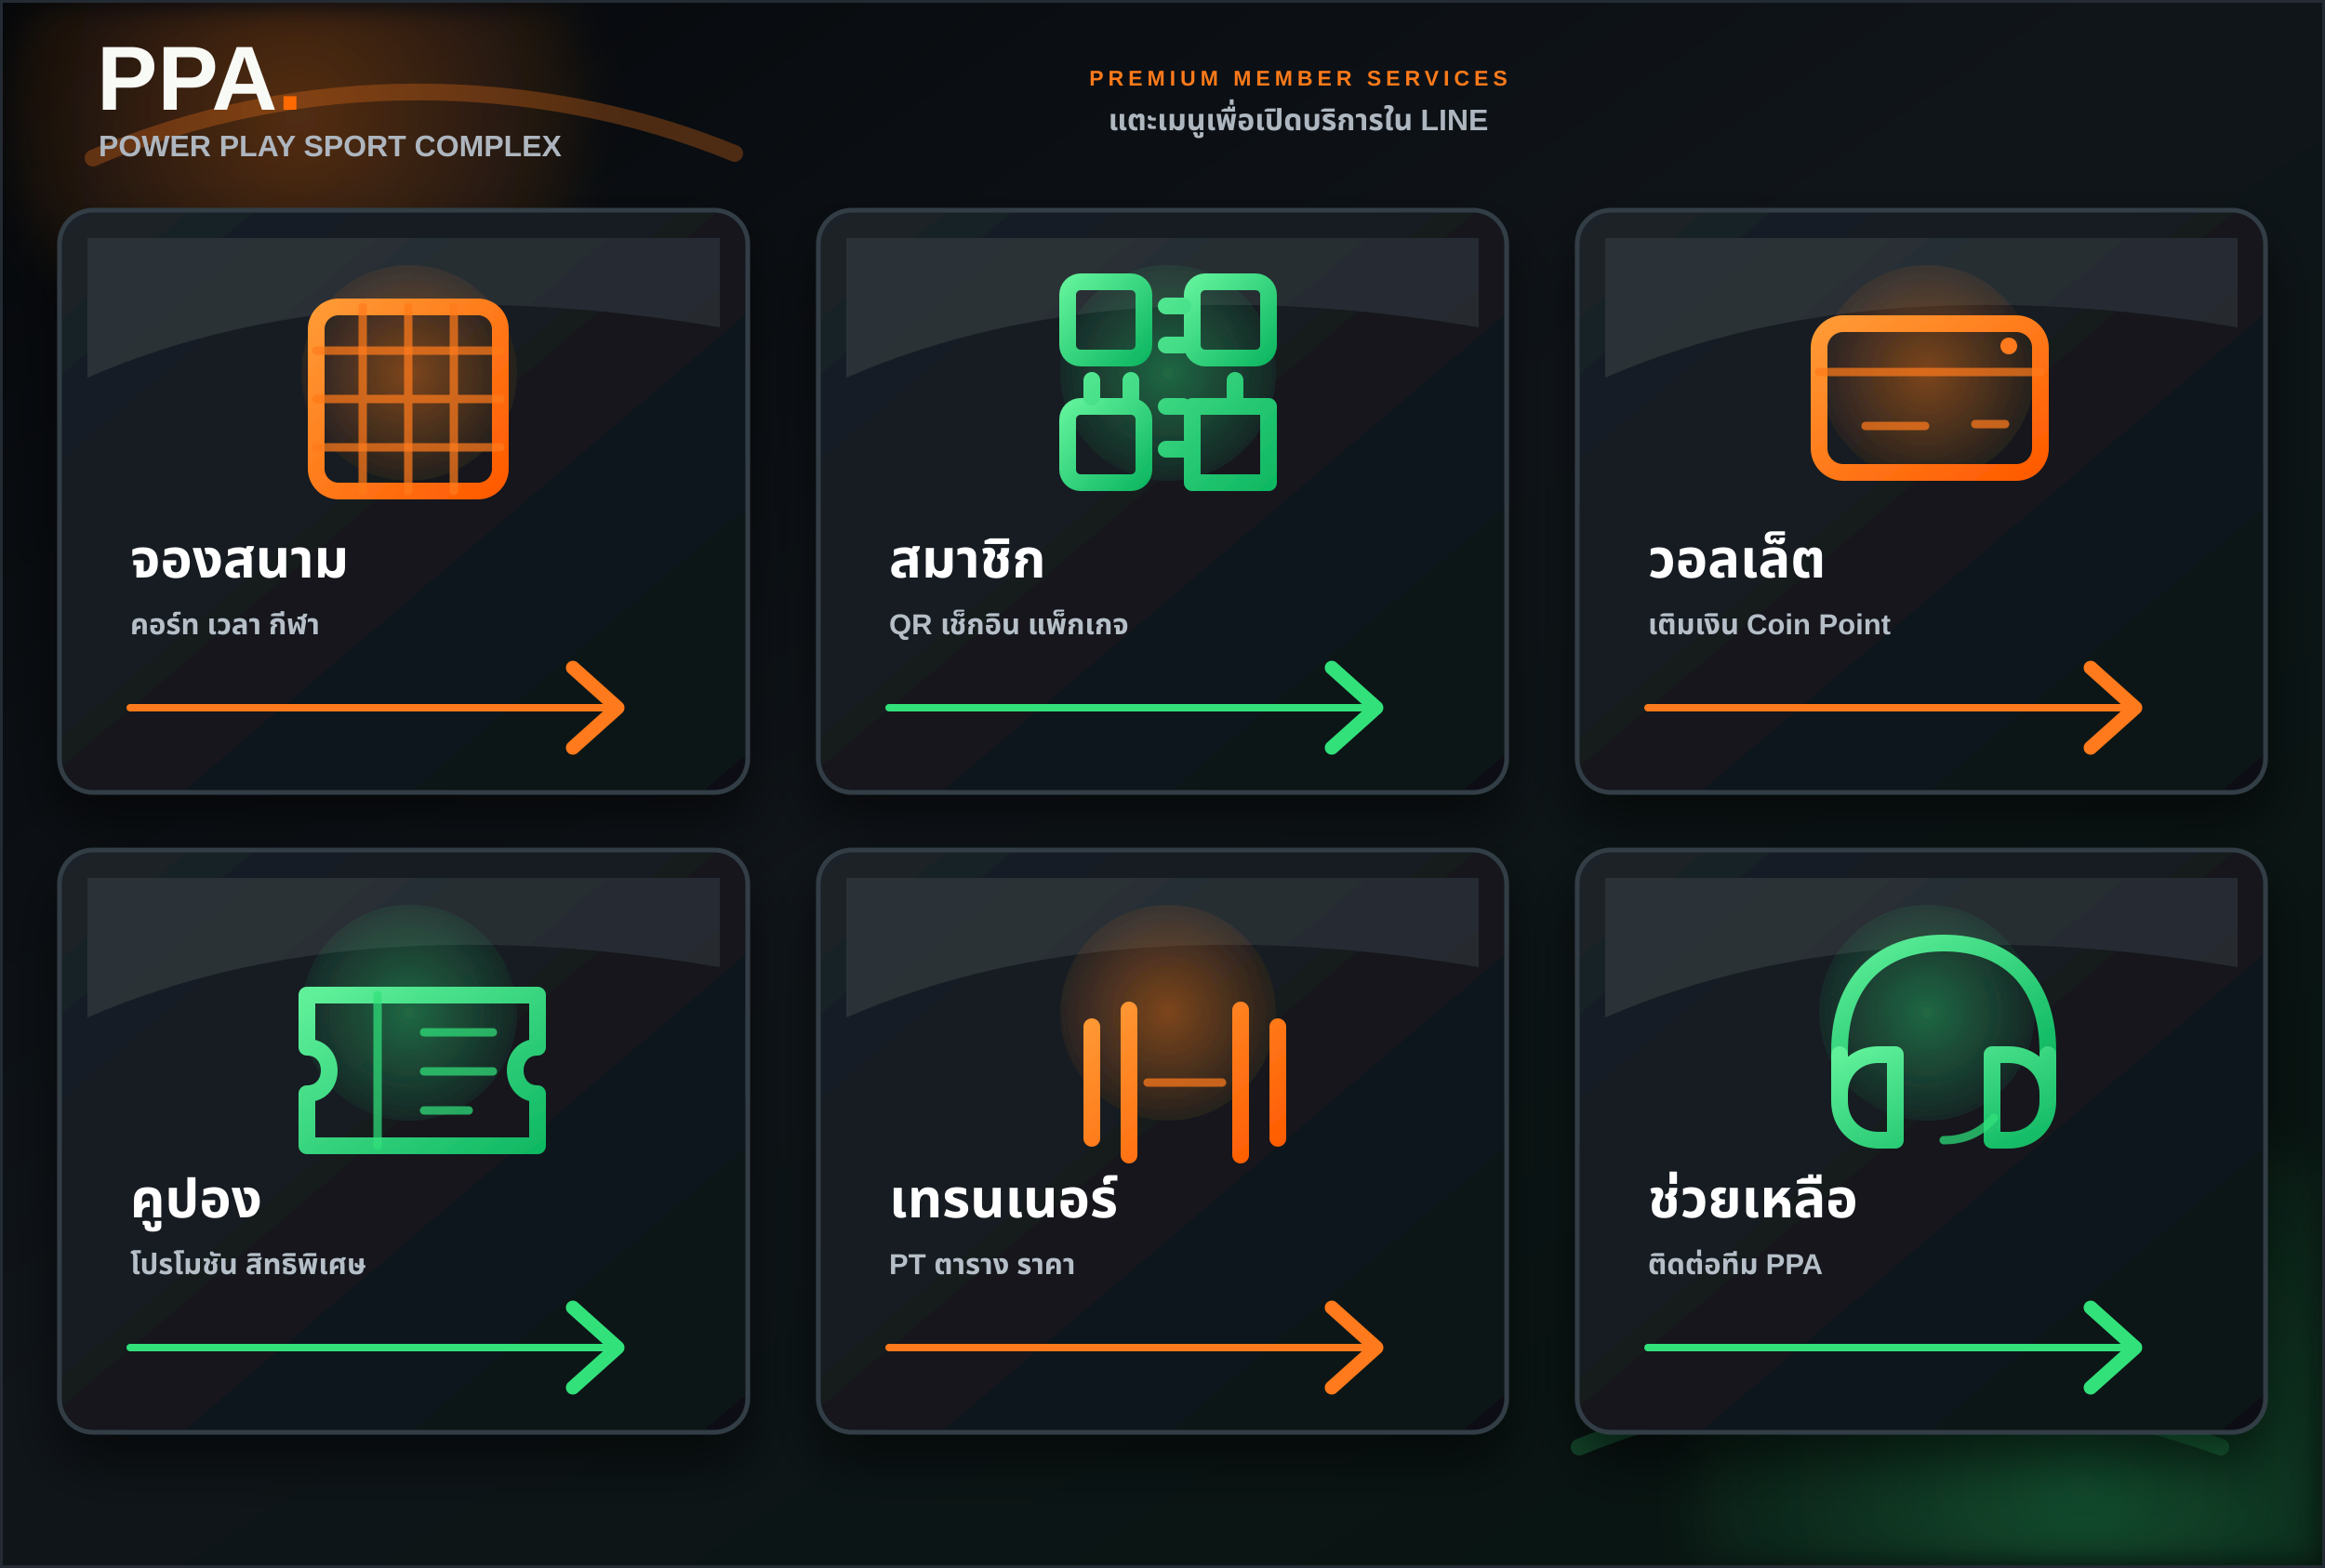
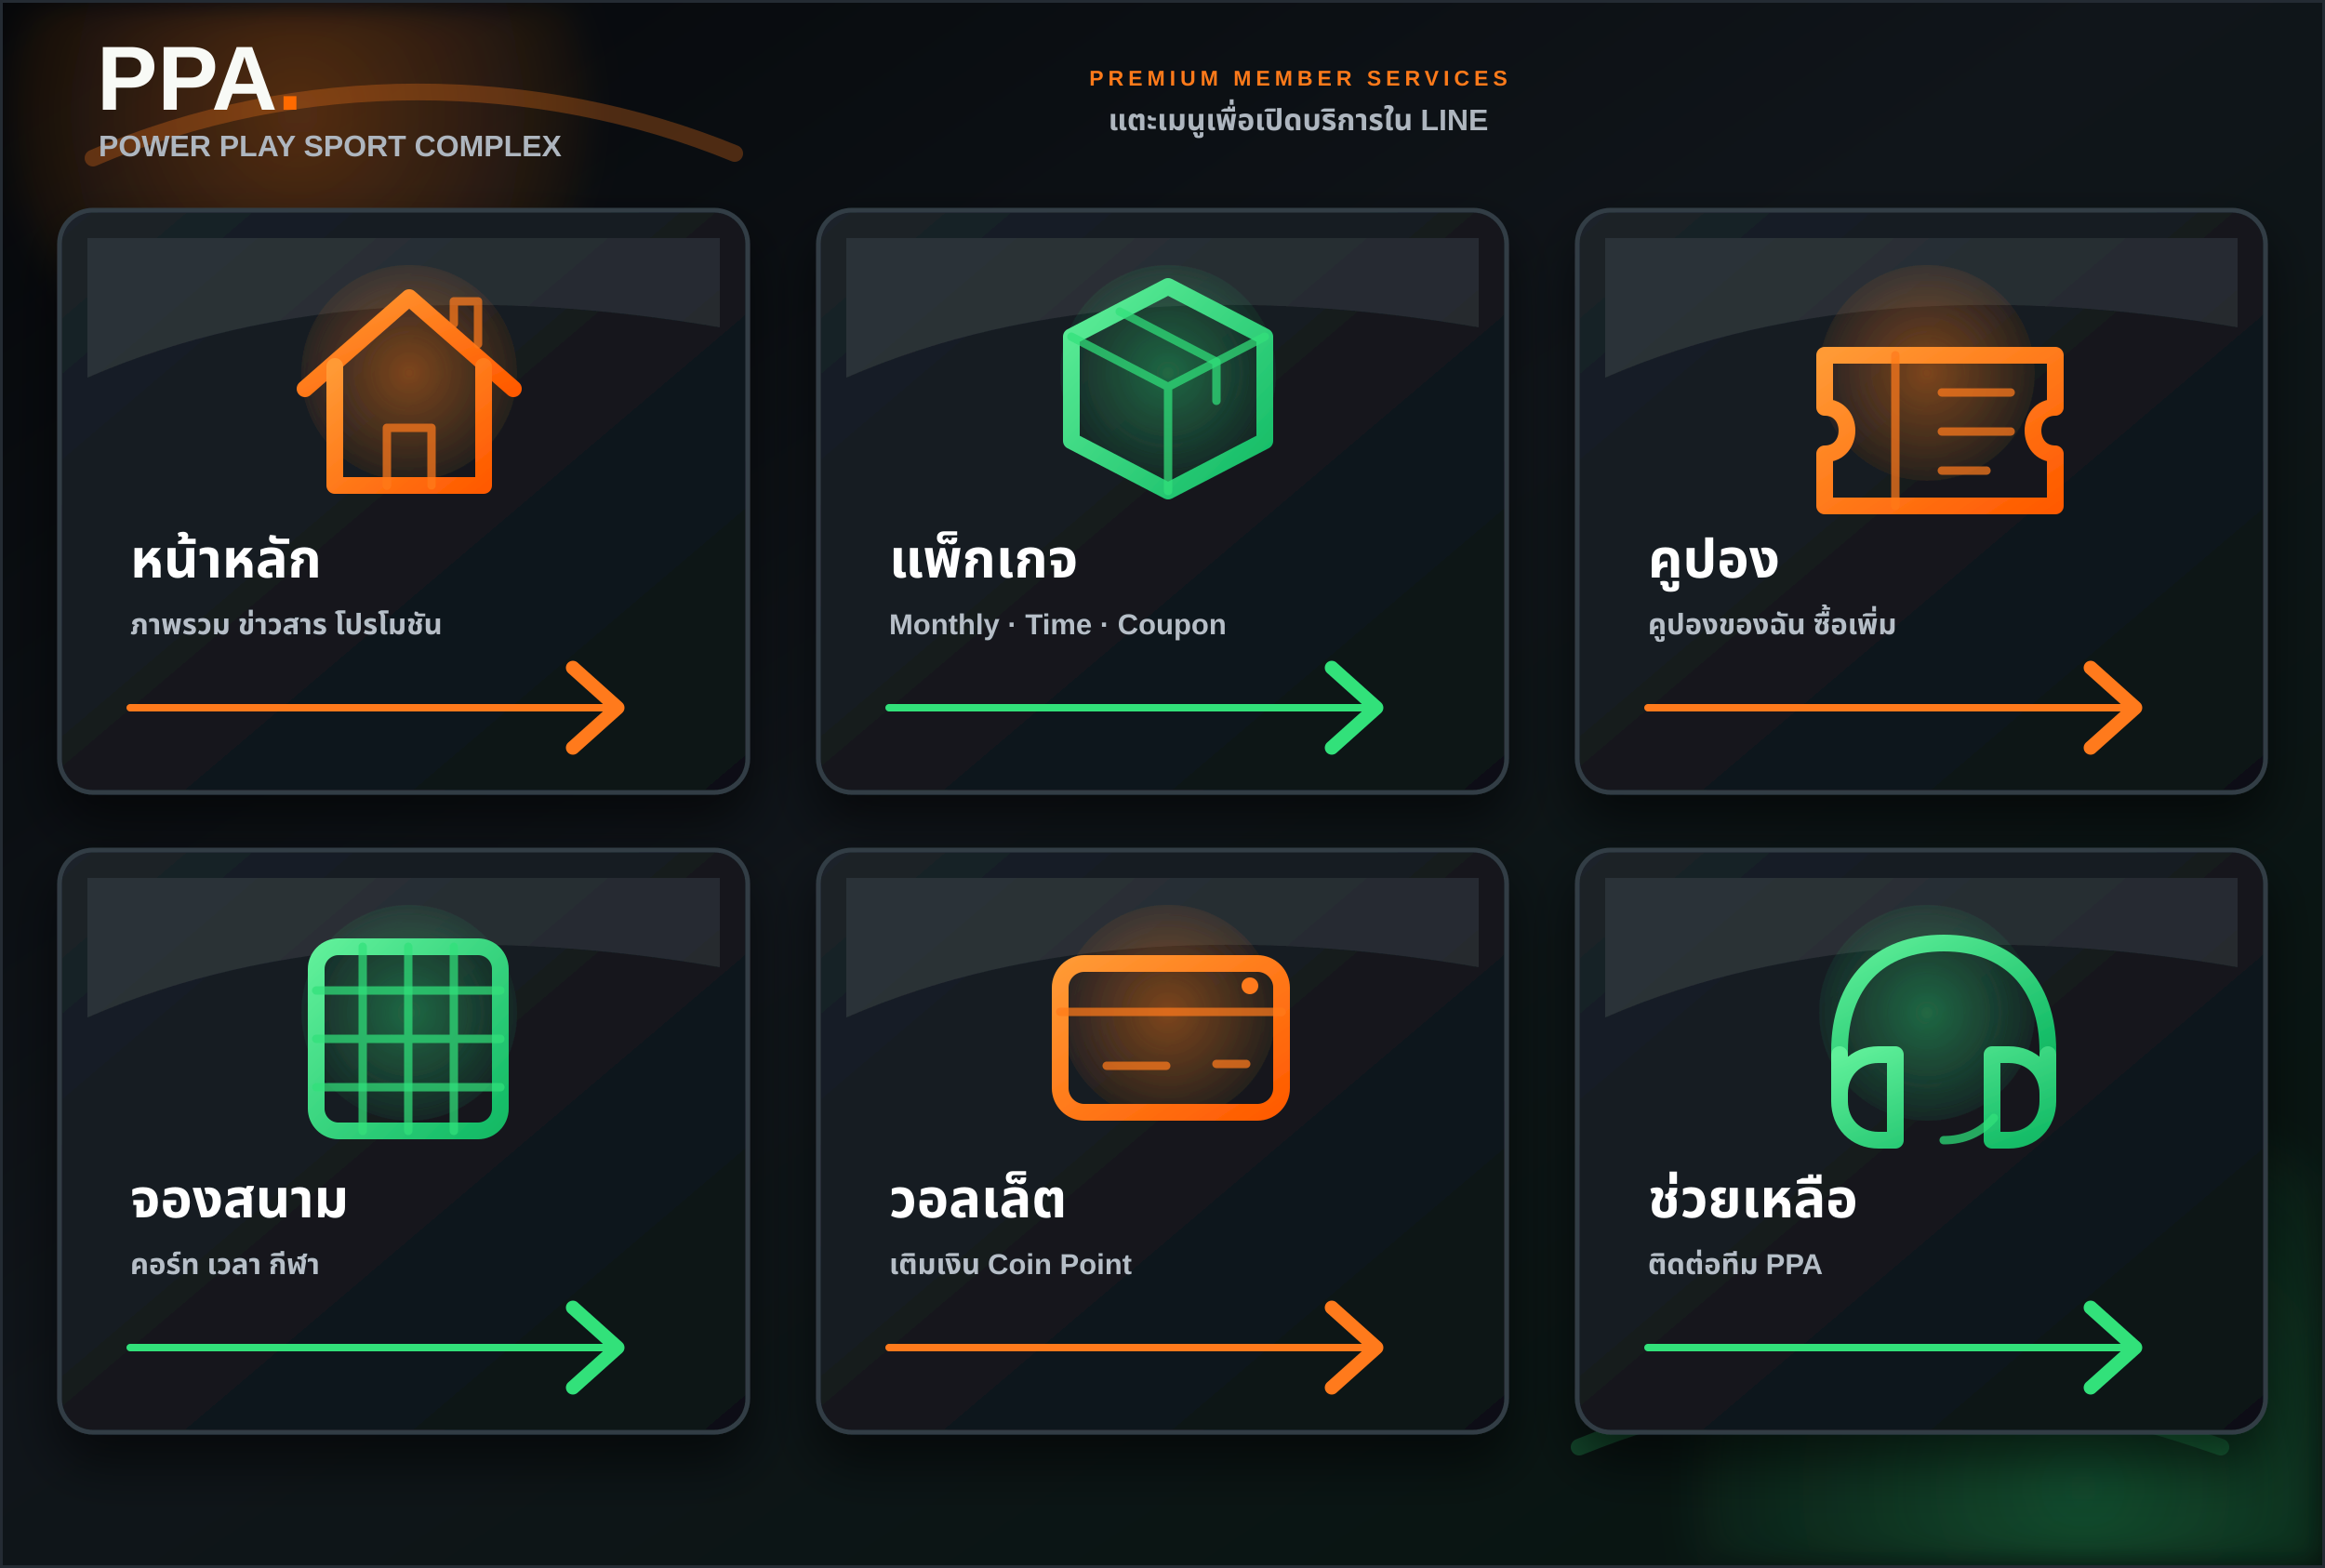
<svg xmlns="http://www.w3.org/2000/svg" width="2500" height="1686" viewBox="0 0 2500 1686">
  <defs>
    <linearGradient id="bg" x1="0" x2="1" y1="0" y2="1">
      <stop offset="0" stop-color="#05070a" />
      <stop offset="0.46" stop-color="#10151a" />
      <stop offset="1" stop-color="#06150f" />
    </linearGradient>
    <radialGradient id="glowOrange" cx="50%" cy="50%" r="60%">
      <stop offset="0" stop-color="#ff7a1a" stop-opacity=".54" />
      <stop offset="1" stop-color="#ff7a1a" stop-opacity="0" />
    </radialGradient>
    <radialGradient id="glowGreen" cx="50%" cy="50%" r="60%">
      <stop offset="0" stop-color="#32e07a" stop-opacity=".45" />
      <stop offset="1" stop-color="#32e07a" stop-opacity="0" />
    </radialGradient>
    <linearGradient id="card" x1="0" x2="1" y1="0" y2="1">
      <stop offset="0" stop-color="#1b2229" />
      <stop offset=".62" stop-color="#11171c" />
      <stop offset="1" stop-color="#0b1115" />
    </linearGradient>
    <linearGradient id="orange" x1="0" x2="1" y1="0" y2="1">
      <stop offset="0" stop-color="#ff9a35" />
      <stop offset="1" stop-color="#ff5a00" />
    </linearGradient>
    <linearGradient id="green" x1="0" x2="1" y1="0" y2="1">
      <stop offset="0" stop-color="#60f09a" />
      <stop offset="1" stop-color="#11b964" />
    </linearGradient>
    <filter id="shadow" x="-20%" y="-20%" width="140%" height="140%">
      <feDropShadow dx="0" dy="30" stdDeviation="28" flood-color="#000000" flood-opacity=".56" />
    </filter>
    <filter id="soft" x="-35%" y="-35%" width="170%" height="170%">
      <feGaussianBlur stdDeviation="20" />
    </filter>
    <style>
      .brand { font: 950 98px Arial, sans-serif; fill: #f8faf6; }
      .dot { fill: #ff6a00; }
      .sub { font: 800 32px Arial, "Noto Sans Thai", sans-serif; fill: #aeb6bf; }
      .eyebrow { font: 900 23px Arial, sans-serif; letter-spacing: 5px; fill: #ff7a1a; }
      .title { font: 950 58px Arial, "Noto Sans Thai", sans-serif; fill: #ffffff; }
      .meta { font: 800 31px Arial, "Noto Sans Thai", sans-serif; fill: #b6bec7; }
      .strokeO { fill: none; stroke: url(#orange); stroke-width: 18; stroke-linecap: round; stroke-linejoin: round; }
      .strokeG { fill: none; stroke: url(#green); stroke-width: 18; stroke-linecap: round; stroke-linejoin: round; }
      .thinO { fill: none; stroke: #ff7a1a; stroke-width: 9; stroke-linecap: round; stroke-linejoin: round; opacity: .72; }
      .thinG { fill: none; stroke: #30e17a; stroke-width: 9; stroke-linecap: round; stroke-linejoin: round; opacity: .72; }
      .shine { fill: #ffffff; opacity: .08; }
    </style>
  </defs>
  <rect width="2500" height="1686" fill="url(#bg)" />
  <circle cx="320" cy="120" r="310" fill="url(#glowOrange)" filter="url(#soft)" opacity=".58" />
  <circle cx="2240" cy="1600" r="420" fill="url(#glowGreen)" filter="url(#soft)" opacity=".6" />
  <path d="M0 0h2500v1686H0z" fill="none" stroke="#242b33" stroke-width="6" />
  <path d="M100 170C322 74 578 78 790 165" fill="none" stroke="#ff7a1a" stroke-width="18" stroke-linecap="round" opacity=".28" />
  <path d="M1698 1556c217-88 439-88 690 0" fill="none" stroke="#30e17a" stroke-width="18" stroke-linecap="round" opacity=".24" />
  <text x="104" y="118" class="brand">PPA<tspan class="dot">.</tspan>
  </text>
  <text x="106" y="168" class="sub">POWER PLAY SPORT COMPLEX</text>
  <text x="1396" y="92" text-anchor="middle" class="eyebrow">PREMIUM MEMBER SERVICES</text>
  <text x="1396" y="140" text-anchor="middle" class="sub">แตะเมนูเพื่อเปิดบริการใน LINE</text>
  <g transform="translate(64 226)" filter="url(#shadow)">
    <rect width="740" height="626" rx="36" fill="url(#card)" stroke="#333c45" stroke-width="5" />
    <path class="shine" d="M30 30h680v96C470 85 232 92 30 180z" />
    <circle cx="376" cy="175" r="116" fill="url(#glowOrange)" opacity=".82" />
-     <g transform="translate(260 68)">
-       <rect class="strokeO" x="16" y="36" width="198" height="198" rx="24" />
-       <path class="thinO" d="M115 36v198M16 135h198M66 36v198M164 36v198" />
-       <path class="thinO" d="M16 83h198M16 187h198" />
+     <g transform="translate(246 64)">
+       <path class="strokeO" d="M18 128L130 30l112 98" />
+       <path class="strokeO" d="M50 104v128h160V104" />
+       <path class="thinO" d="M106 232v-62h48v62" />
+       <path class="thinO" d="M178 58v-24h26v46" />
    </g>
-     <text x="76" y="395" class="title">จองสนาม</text>
-     <text x="76" y="456" class="meta">คอร์ท เวลา กีฬา</text>
+     <text x="76" y="395" class="title">หน้าหลัก</text>
+     <text x="76" y="456" class="meta">ภาพรวม ข่าวสาร โปรโมชัน</text>
    <path d="M76 535h520" stroke="#ff7a1a" stroke-width="8" stroke-linecap="round" />
    <path d="M552 492l48 43-48 43" fill="none" stroke="#ff7a1a" stroke-width="15" stroke-linecap="round" stroke-linejoin="round" />
  </g>
  <g transform="translate(880 226)" filter="url(#shadow)">
    <rect width="740" height="626" rx="36" fill="url(#card)" stroke="#333c45" stroke-width="5" />
    <path class="shine" d="M30 30h680v96C470 85 232 92 30 180z" />
    <circle cx="376" cy="175" r="116" fill="url(#glowGreen)" opacity=".86" />
-     <g transform="translate(258 67)">
-       <rect class="strokeG" x="10" y="10" width="82" height="82" rx="14" />
-       <rect class="strokeG" x="144" y="10" width="82" height="82" rx="14" />
-       <rect class="strokeG" x="10" y="144" width="82" height="82" rx="14" />
-       <path class="strokeG" d="M144 144h82v82h-82zM116 36h18M116 78h18M36 116v18M78 116v18M116 144h18M116 190h18M190 116v18" />
+     <g transform="translate(246 60)">
+       <path class="strokeG" d="M130 22l104 54v112l-104 54-104-54V76z" />
+       <path class="thinG" d="M26 76l104 54 104-54M130 130v112" />
+       <path class="thinG" d="M78 49l104 54v42" />
    </g>
-     <text x="76" y="395" class="title">สมาชิก</text>
-     <text x="76" y="456" class="meta">QR เช็กอิน แพ็กเกจ</text>
+     <text x="76" y="395" class="title">แพ็กเกจ</text>
+     <text x="76" y="456" class="meta">Monthly · Time · Coupon</text>
    <path d="M76 535h520" stroke="#30e17a" stroke-width="8" stroke-linecap="round" />
    <path d="M552 492l48 43-48 43" fill="none" stroke="#30e17a" stroke-width="15" stroke-linecap="round" stroke-linejoin="round" />
  </g>
  <g transform="translate(1696 226)" filter="url(#shadow)">
+     <rect width="740" height="626" rx="36" fill="url(#card)" stroke="#333c45" stroke-width="5" />
+     <path class="shine" d="M30 30h680v96C470 85 232 92 30 180z" />
+     <circle cx="376" cy="175" r="116" fill="url(#glowOrange)" opacity=".82" />
+     <g transform="translate(238 88)">
+       <path class="strokeO" d="M28 68h248v56c-32 0-32 50 0 50v56H28v-56c32 0 32-50 0-50z" />
+       <path class="thinO" d="M104 68v162M154 108h74M154 150h74M154 192h48" />
+     </g>
+     <text x="76" y="395" class="title">คูปอง</text>
+     <text x="76" y="456" class="meta">คูปองของฉัน ซื้อเพิ่ม</text>
+     <path d="M76 535h520" stroke="#ff7a1a" stroke-width="8" stroke-linecap="round" />
+     <path d="M552 492l48 43-48 43" fill="none" stroke="#ff7a1a" stroke-width="15" stroke-linecap="round" stroke-linejoin="round" />
+   </g>
+   <g transform="translate(64 914)" filter="url(#shadow)">
+     <rect width="740" height="626" rx="36" fill="url(#card)" stroke="#333c45" stroke-width="5" />
+     <path class="shine" d="M30 30h680v96C470 85 232 92 30 180z" />
+     <circle cx="376" cy="175" r="116" fill="url(#glowGreen)" opacity=".86" />
+     <g transform="translate(260 68)">
+       <rect class="strokeG" x="16" y="36" width="198" height="198" rx="24" />
+       <path class="thinG" d="M115 36v198M16 135h198M66 36v198M164 36v198" />
+       <path class="thinG" d="M16 83h198M16 187h198" />
+     </g>
+     <text x="76" y="395" class="title">จองสนาม</text>
+     <text x="76" y="456" class="meta">คอร์ท เวลา กีฬา</text>
+     <path d="M76 535h520" stroke="#30e17a" stroke-width="8" stroke-linecap="round" />
+     <path d="M552 492l48 43-48 43" fill="none" stroke="#30e17a" stroke-width="15" stroke-linecap="round" stroke-linejoin="round" />
+   </g>
+   <g transform="translate(880 914)" filter="url(#shadow)">
    <rect width="740" height="626" rx="36" fill="url(#card)" stroke="#333c45" stroke-width="5" />
    <path class="shine" d="M30 30h680v96C470 85 232 92 30 180z" />
    <circle cx="376" cy="175" r="116" fill="url(#glowOrange)" opacity=".82" />
    <g transform="translate(240 80)">
      <rect class="strokeO" x="20" y="42" width="238" height="160" rx="26" />
      <path class="thinO" d="M20 94h238M70 152h64M188 150h32" />
      <circle cx="224" cy="66" r="9" fill="#ff7a1a" />
    </g>
    <text x="76" y="395" class="title">วอลเล็ต</text>
    <text x="76" y="456" class="meta">เติมเงิน Coin Point</text>
-     <path d="M76 535h520" stroke="#ff7a1a" stroke-width="8" stroke-linecap="round" />
-     <path d="M552 492l48 43-48 43" fill="none" stroke="#ff7a1a" stroke-width="15" stroke-linecap="round" stroke-linejoin="round" />
-   </g>
-   <g transform="translate(64 914)" filter="url(#shadow)">
-     <rect width="740" height="626" rx="36" fill="url(#card)" stroke="#333c45" stroke-width="5" />
-     <path class="shine" d="M30 30h680v96C470 85 232 92 30 180z" />
-     <circle cx="376" cy="175" r="116" fill="url(#glowGreen)" opacity=".86" />
-     <g transform="translate(238 88)">
-       <path class="strokeG" d="M28 68h248v56c-32 0-32 50 0 50v56H28v-56c32 0 32-50 0-50z" />
-       <path class="thinG" d="M104 68v162M154 108h74M154 150h74M154 192h48" />
-     </g>
-     <text x="76" y="395" class="title">คูปอง</text>
-     <text x="76" y="456" class="meta">โปรโมชัน สิทธิพิเศษ</text>
-     <path d="M76 535h520" stroke="#30e17a" stroke-width="8" stroke-linecap="round" />
-     <path d="M552 492l48 43-48 43" fill="none" stroke="#30e17a" stroke-width="15" stroke-linecap="round" stroke-linejoin="round" />
-   </g>
-   <g transform="translate(880 914)" filter="url(#shadow)">
-     <rect width="740" height="626" rx="36" fill="url(#card)" stroke="#333c45" stroke-width="5" />
-     <path class="shine" d="M30 30h680v96C470 85 232 92 30 180z" />
-     <circle cx="376" cy="175" r="116" fill="url(#glowOrange)" opacity=".82" />
-     <g transform="translate(238 88)">
-       <path class="strokeO" d="M36 162h240" />
-       <path class="strokeO" d="M56 102v120M96 84v156M216 84v156M256 102v120" />
-       <path class="thinO" d="M116 162h80" />
-     </g>
-     <text x="76" y="395" class="title">เทรนเนอร์</text>
-     <text x="76" y="456" class="meta">PT ตาราง ราคา</text>
    <path d="M76 535h520" stroke="#ff7a1a" stroke-width="8" stroke-linecap="round" />
    <path d="M552 492l48 43-48 43" fill="none" stroke="#ff7a1a" stroke-width="15" stroke-linecap="round" stroke-linejoin="round" />
  </g>
  <g transform="translate(1696 914)" filter="url(#shadow)">
    <rect width="740" height="626" rx="36" fill="url(#card)" stroke="#333c45" stroke-width="5" />
    <path class="shine" d="M30 30h680v96C470 85 232 92 30 180z" />
    <circle cx="376" cy="175" r="116" fill="url(#glowGreen)" opacity=".86" />
    <g transform="translate(252 74)">
      <path class="strokeG" d="M30 142c0-72 42-116 112-116s112 44 112 116" />
      <path class="strokeG" d="M30 146v50c0 24 17 42 42 42h18v-92H72c-25 0-42 18-42 42M254 146v50c0 24-17 42-42 42h-18v-92h18c25 0 42 18 42 42" />
      <path class="thinG" d="M142 238c22 0 40-8 54-24" />
    </g>
    <text x="76" y="395" class="title">ช่วยเหลือ</text>
    <text x="76" y="456" class="meta">ติดต่อทีม PPA</text>
    <path d="M76 535h520" stroke="#30e17a" stroke-width="8" stroke-linecap="round" />
    <path d="M552 492l48 43-48 43" fill="none" stroke="#30e17a" stroke-width="15" stroke-linecap="round" stroke-linejoin="round" />
  </g>
</svg>
